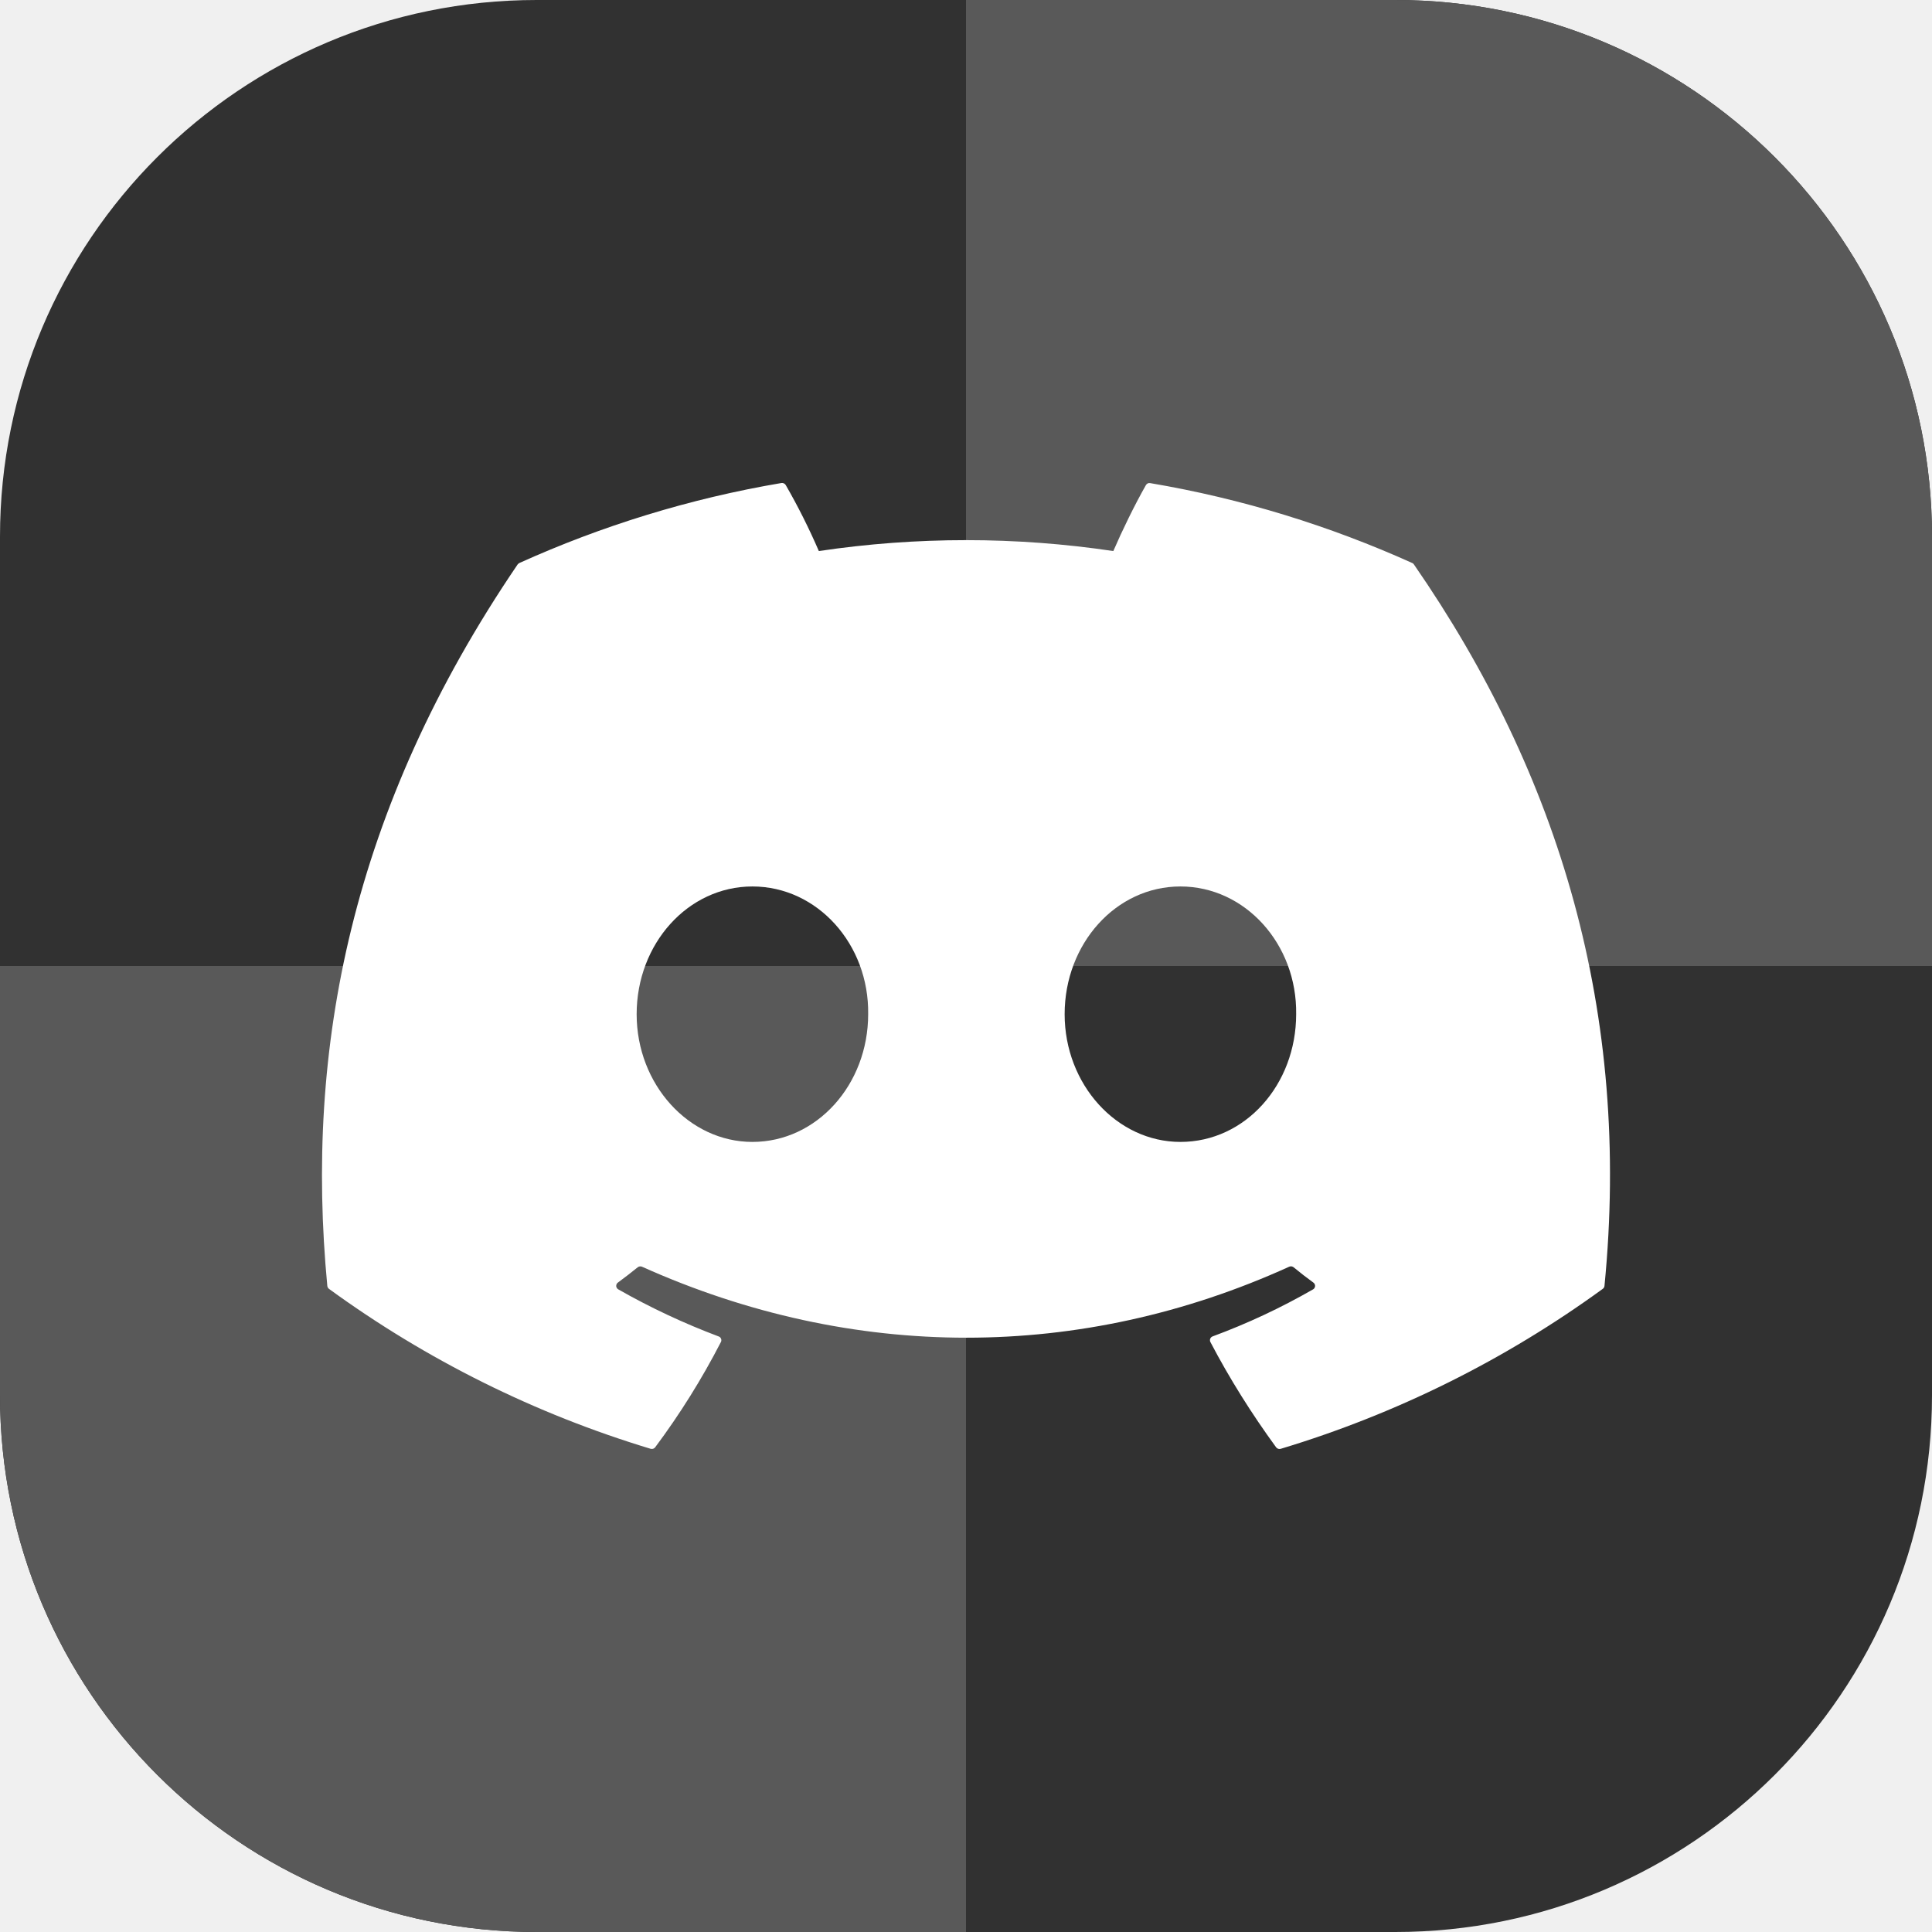
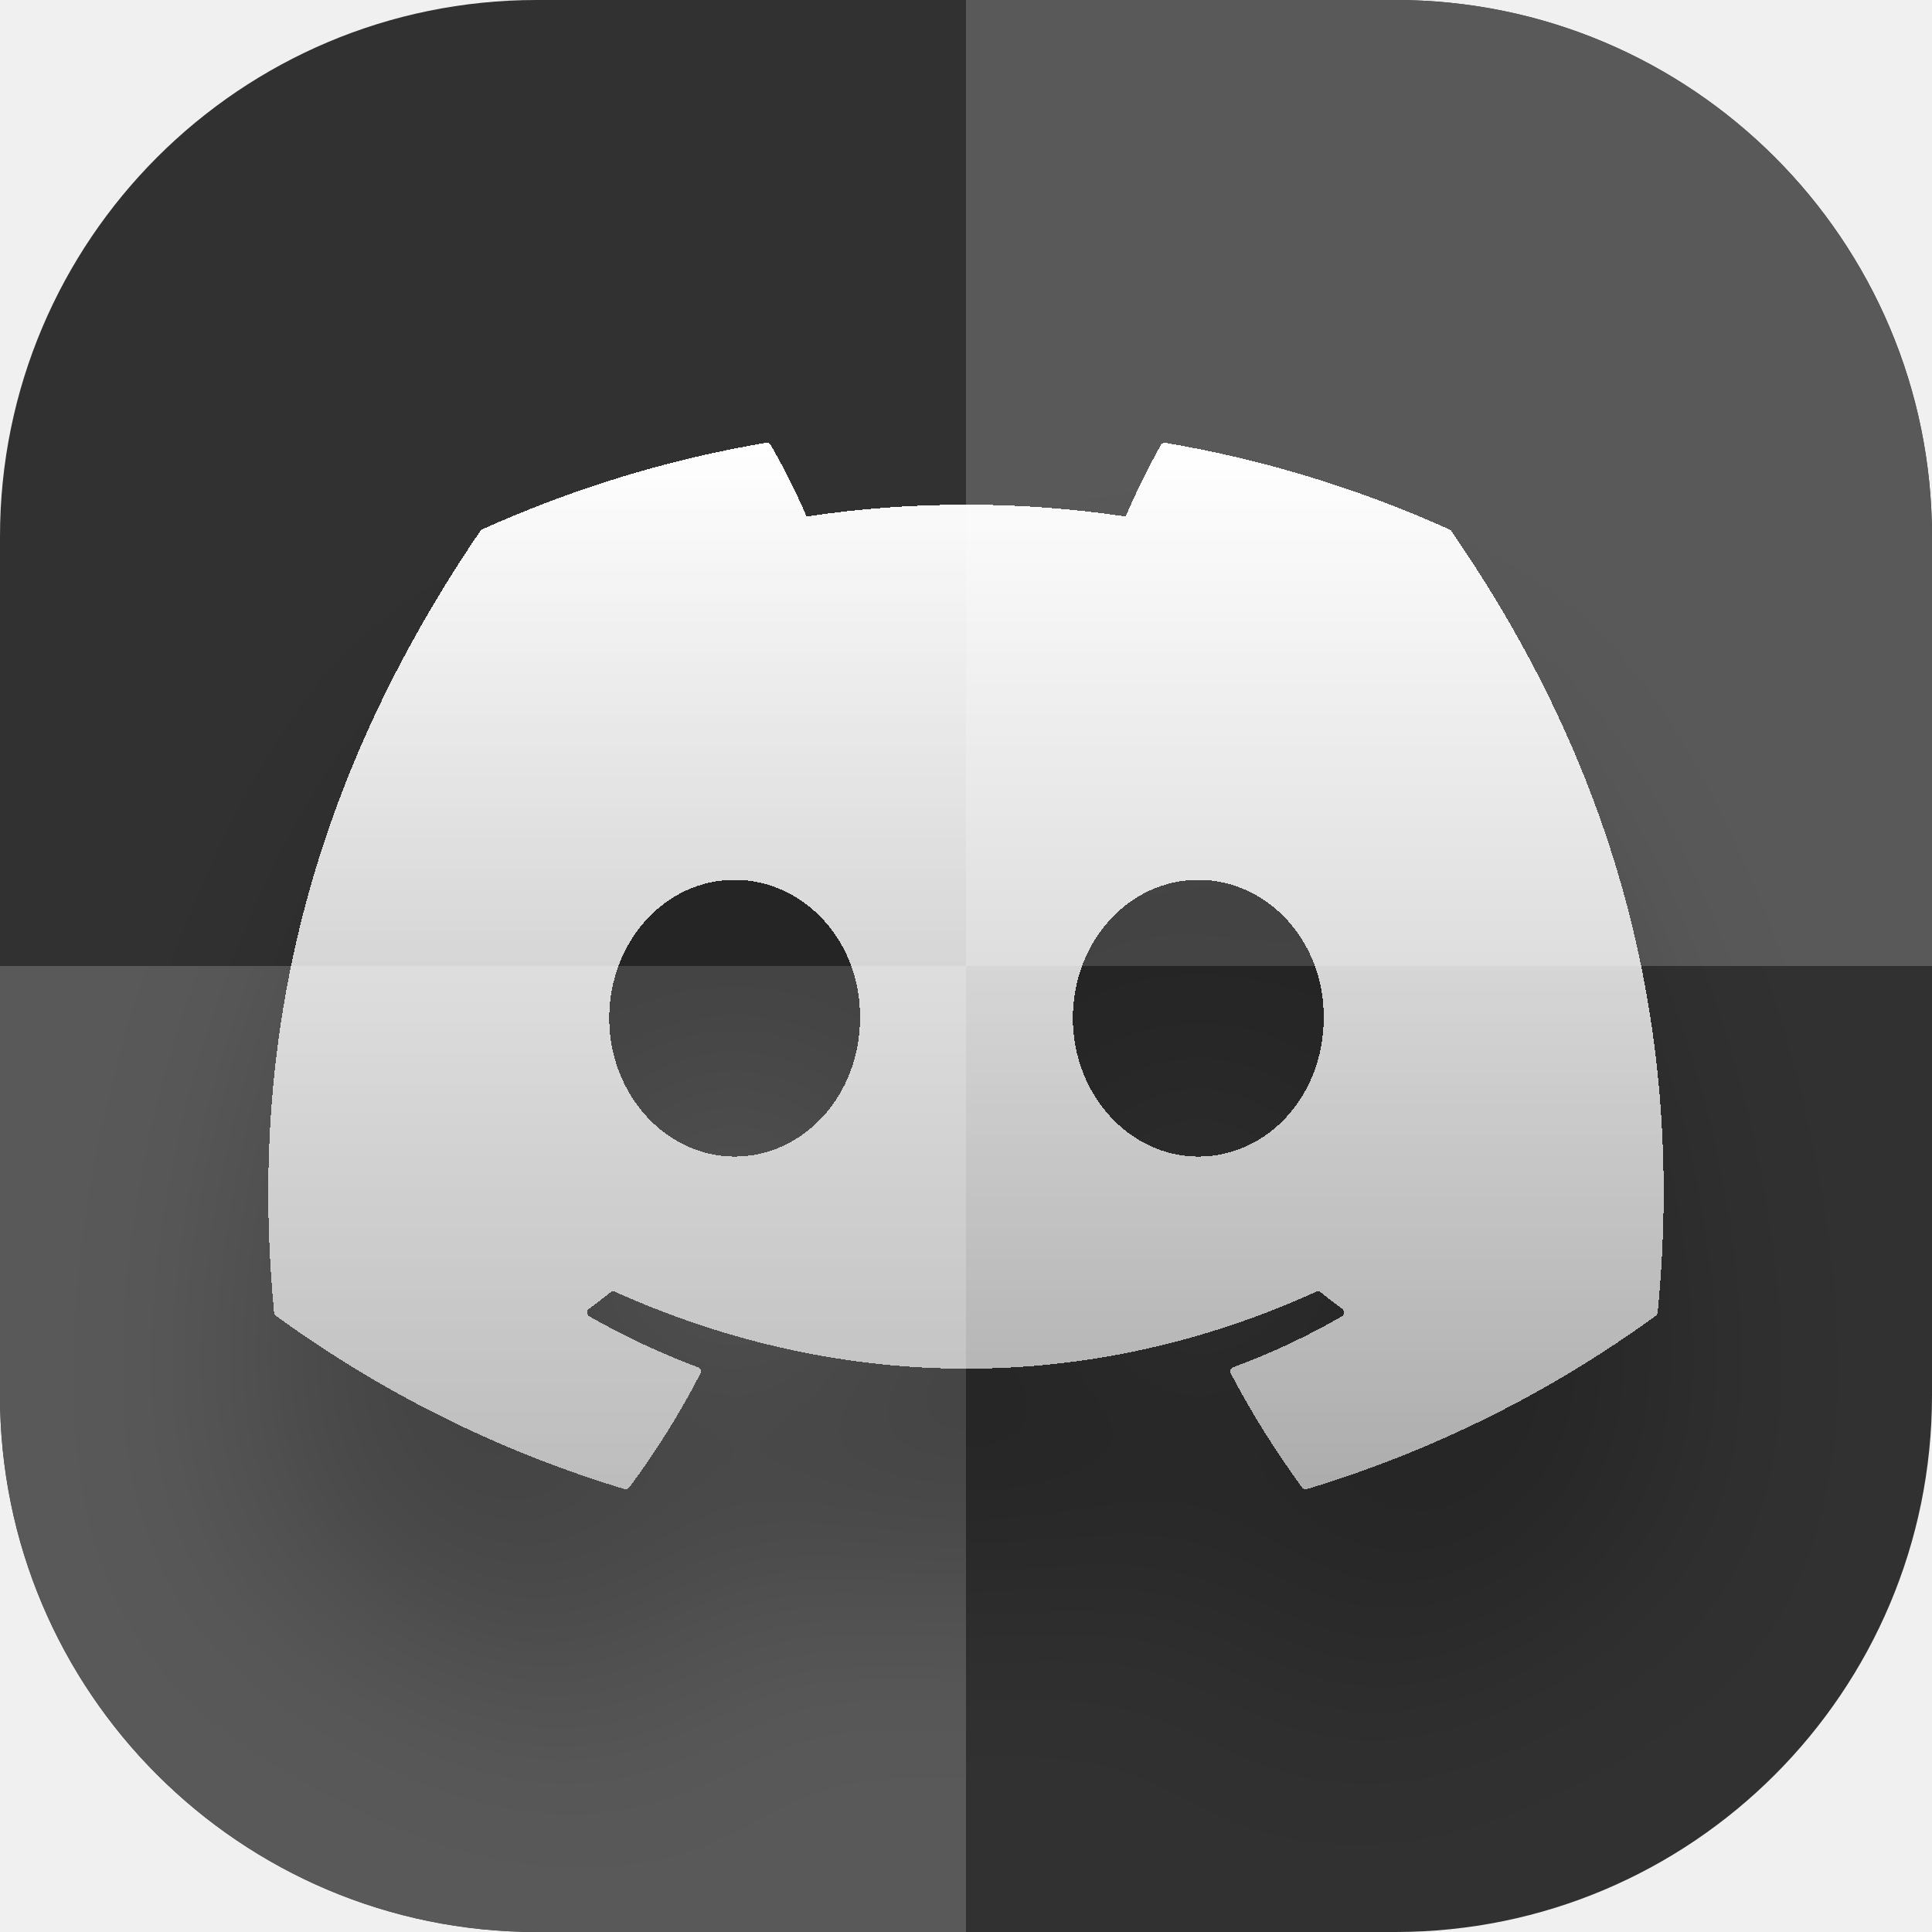
<svg xmlns="http://www.w3.org/2000/svg" width="36" height="36" viewBox="0 0 36 36" fill="none">
  <g clip-path="url(#clip0_1_5)">
    <rect width="36" height="36" rx="10" fill="#313131" />
    <g clip-path="url(#clip1_1_5)">
      <rect x="18" width="18" height="18" fill="#595959" />
      <rect y="18" width="18" height="18" fill="#595959" />
    </g>
-     <g clip-path="url(#clip2_1_5)">
-       <path d="M26.317 10.492C24.787 9.802 23.147 9.292 21.432 9.002C21.417 8.999 21.401 9.001 21.387 9.007C21.373 9.014 21.361 9.025 21.353 9.038C21.143 9.407 20.909 9.888 20.745 10.268C18.926 9.997 17.077 9.997 15.258 10.268C15.076 9.847 14.87 9.436 14.641 9.038C14.633 9.025 14.621 9.014 14.607 9.007C14.593 9 14.577 8.998 14.562 9C12.848 9.29 11.208 9.8 9.677 10.491C9.665 10.498 9.654 10.507 9.645 10.518C6.533 15.093 5.68 19.555 6.099 23.961C6.1 23.972 6.104 23.982 6.109 23.992C6.114 24.001 6.121 24.009 6.13 24.016C7.946 25.339 9.972 26.346 12.123 26.996C12.138 27 12.154 27 12.169 26.996C12.184 26.991 12.197 26.982 12.207 26.97C12.669 26.351 13.079 25.694 13.433 25.007C13.438 24.998 13.441 24.987 13.441 24.977C13.442 24.966 13.44 24.956 13.436 24.946C13.432 24.936 13.426 24.927 13.419 24.919C13.411 24.912 13.402 24.907 13.392 24.903C12.746 24.66 12.12 24.367 11.52 24.025C11.509 24.019 11.5 24.01 11.494 24C11.487 23.989 11.483 23.977 11.482 23.965C11.482 23.952 11.484 23.94 11.489 23.929C11.494 23.917 11.502 23.907 11.512 23.9C11.639 23.807 11.763 23.711 11.884 23.613C11.895 23.605 11.908 23.599 11.922 23.598C11.935 23.596 11.949 23.598 11.962 23.603C15.889 25.367 20.142 25.367 24.023 23.603C24.036 23.598 24.05 23.595 24.064 23.597C24.078 23.599 24.091 23.604 24.102 23.612C24.222 23.711 24.346 23.807 24.474 23.9C24.484 23.907 24.492 23.917 24.497 23.928C24.503 23.939 24.505 23.952 24.505 23.964C24.504 23.977 24.5 23.988 24.494 23.999C24.488 24.01 24.479 24.019 24.468 24.025C23.871 24.368 23.247 24.661 22.595 24.902C22.585 24.906 22.576 24.911 22.568 24.919C22.561 24.926 22.555 24.935 22.551 24.945C22.547 24.955 22.545 24.966 22.546 24.977C22.546 24.987 22.549 24.997 22.554 25.007C22.914 25.694 23.326 26.348 23.779 26.969C23.789 26.981 23.802 26.991 23.817 26.996C23.832 27.001 23.848 27.001 23.863 26.997C26.017 26.348 28.046 25.34 29.865 24.016C29.874 24.01 29.881 24.002 29.887 23.992C29.892 23.983 29.896 23.973 29.897 23.962C30.397 18.868 29.059 14.442 26.348 10.52C26.341 10.507 26.33 10.497 26.317 10.492ZM14.02 21.278C12.838 21.278 11.863 20.209 11.863 18.898C11.863 17.586 12.819 16.518 14.02 16.518C15.23 16.518 16.196 17.595 16.177 18.898C16.177 20.21 15.221 21.278 14.02 21.278ZM21.995 21.278C20.812 21.278 19.838 20.209 19.838 18.898C19.838 17.586 20.793 16.518 21.995 16.518C23.205 16.518 24.171 17.595 24.152 18.898C24.152 20.21 23.206 21.278 21.995 21.278Z" fill="white" />
+     <g filter="url(#filter0_d_1_5)">
+       <path d="M27.01 9.866C25.353 9.119 23.576 8.566 21.718 8.252C21.701 8.249 21.684 8.251 21.669 8.258C21.654 8.265 21.641 8.277 21.632 8.291C21.405 8.691 21.151 9.212 20.974 9.624C19.003 9.33 17 9.33 15.03 9.624C14.832 9.167 14.609 8.722 14.361 8.291C14.352 8.277 14.34 8.265 14.324 8.258C14.309 8.251 14.292 8.248 14.275 8.25C12.419 8.564 10.642 9.117 8.983 9.865C8.97 9.872 8.958 9.882 8.949 9.895C5.577 14.851 4.653 19.685 5.107 24.458C5.109 24.469 5.112 24.481 5.118 24.491C5.124 24.501 5.131 24.51 5.141 24.517C7.108 25.951 9.303 27.042 11.633 27.746C11.649 27.75 11.667 27.75 11.683 27.745C11.699 27.74 11.713 27.731 11.724 27.718C12.225 27.047 12.669 26.335 13.052 25.591C13.058 25.581 13.061 25.57 13.061 25.558C13.062 25.547 13.06 25.535 13.056 25.524C13.052 25.514 13.045 25.504 13.037 25.496C13.029 25.488 13.019 25.482 13.008 25.478C12.308 25.215 11.63 24.898 10.98 24.527C10.968 24.52 10.959 24.511 10.951 24.5C10.944 24.488 10.94 24.475 10.939 24.462C10.938 24.448 10.941 24.435 10.946 24.423C10.952 24.41 10.961 24.4 10.971 24.392C11.109 24.291 11.243 24.187 11.374 24.081C11.386 24.072 11.4 24.066 11.415 24.064C11.43 24.062 11.445 24.064 11.459 24.07C15.713 25.981 20.32 25.981 24.525 24.07C24.539 24.064 24.554 24.062 24.569 24.063C24.584 24.065 24.598 24.071 24.61 24.08C24.741 24.187 24.875 24.291 25.014 24.392C25.024 24.4 25.033 24.41 25.039 24.422C25.045 24.434 25.047 24.448 25.047 24.461C25.046 24.474 25.042 24.488 25.035 24.499C25.028 24.511 25.019 24.52 25.007 24.527C24.361 24.899 23.684 25.216 22.978 25.477C22.967 25.481 22.957 25.487 22.949 25.495C22.941 25.503 22.934 25.513 22.93 25.524C22.926 25.535 22.924 25.546 22.924 25.558C22.925 25.569 22.928 25.581 22.933 25.591C23.323 26.335 23.77 27.044 24.261 27.716C24.271 27.73 24.285 27.74 24.302 27.745C24.318 27.751 24.335 27.751 24.352 27.747C26.685 27.044 28.883 25.952 30.854 24.517C30.863 24.51 30.871 24.502 30.877 24.492C30.883 24.482 30.887 24.47 30.888 24.459C31.43 18.94 29.981 14.146 27.044 9.897C27.037 9.883 27.025 9.872 27.01 9.866ZM13.688 21.551C12.408 21.551 11.352 20.393 11.352 18.973C11.352 17.552 12.387 16.395 13.688 16.395C14.999 16.395 16.046 17.561 16.025 18.973C16.025 20.394 14.989 21.551 13.688 21.551ZM22.328 21.551C21.046 21.551 19.991 20.393 19.991 18.973C19.991 17.552 21.026 16.395 22.328 16.395C23.639 16.395 24.685 17.561 24.665 18.973C24.665 20.394 23.64 21.551 22.328 21.551Z" fill="url(#paint0_linear_1_5)" shape-rendering="crispEdges" />
    </g>
  </g>
  <defs>
+     <filter id="filter0_d_1_5" x="0.999" y="8.249" width="34.001" height="27.5" filterUnits="userSpaceOnUse" color-interpolation-filters="sRGB">
+       <feFlood flood-opacity="0" result="BackgroundImageFix" />
+       <feColorMatrix in="SourceAlpha" type="matrix" values="0 0 0 0 0 0 0 0 0 0 0 0 0 0 0 0 0 0 127 0" result="hardAlpha" />
+       <feOffset dy="4" />
+       <feGaussianBlur stdDeviation="2" />
+       <feComposite in2="hardAlpha" operator="out" />
+       <feColorMatrix type="matrix" values="0 0 0 0 0 0 0 0 0 0 0 0 0 0 0 0 0 0 0.25 0" />
+       <feBlend mode="normal" in2="BackgroundImageFix" result="effect1_dropShadow_1_5" />
+       <feBlend mode="normal" in="SourceGraphic" in2="effect1_dropShadow_1_5" result="shape" />
+     </filter>
+     <linearGradient id="paint0_linear_1_5" x1="18" y1="8.249" x2="18" y2="27.75" gradientUnits="userSpaceOnUse">
+       <stop stop-color="white" />
+       <stop offset="1" stop-color="white" stop-opacity="0.6" />
+     </linearGradient>
    <clipPath id="clip0_1_5">
      <rect width="36" height="36" rx="10" fill="white" />
    </clipPath>
    <clipPath id="clip1_1_5">
      <rect width="36" height="36" fill="white" />
    </clipPath>
-     <clipPath id="clip2_1_5">
-       <rect width="24" height="24" fill="white" transform="translate(6 6)" />
-     </clipPath>
  </defs>
</svg>
